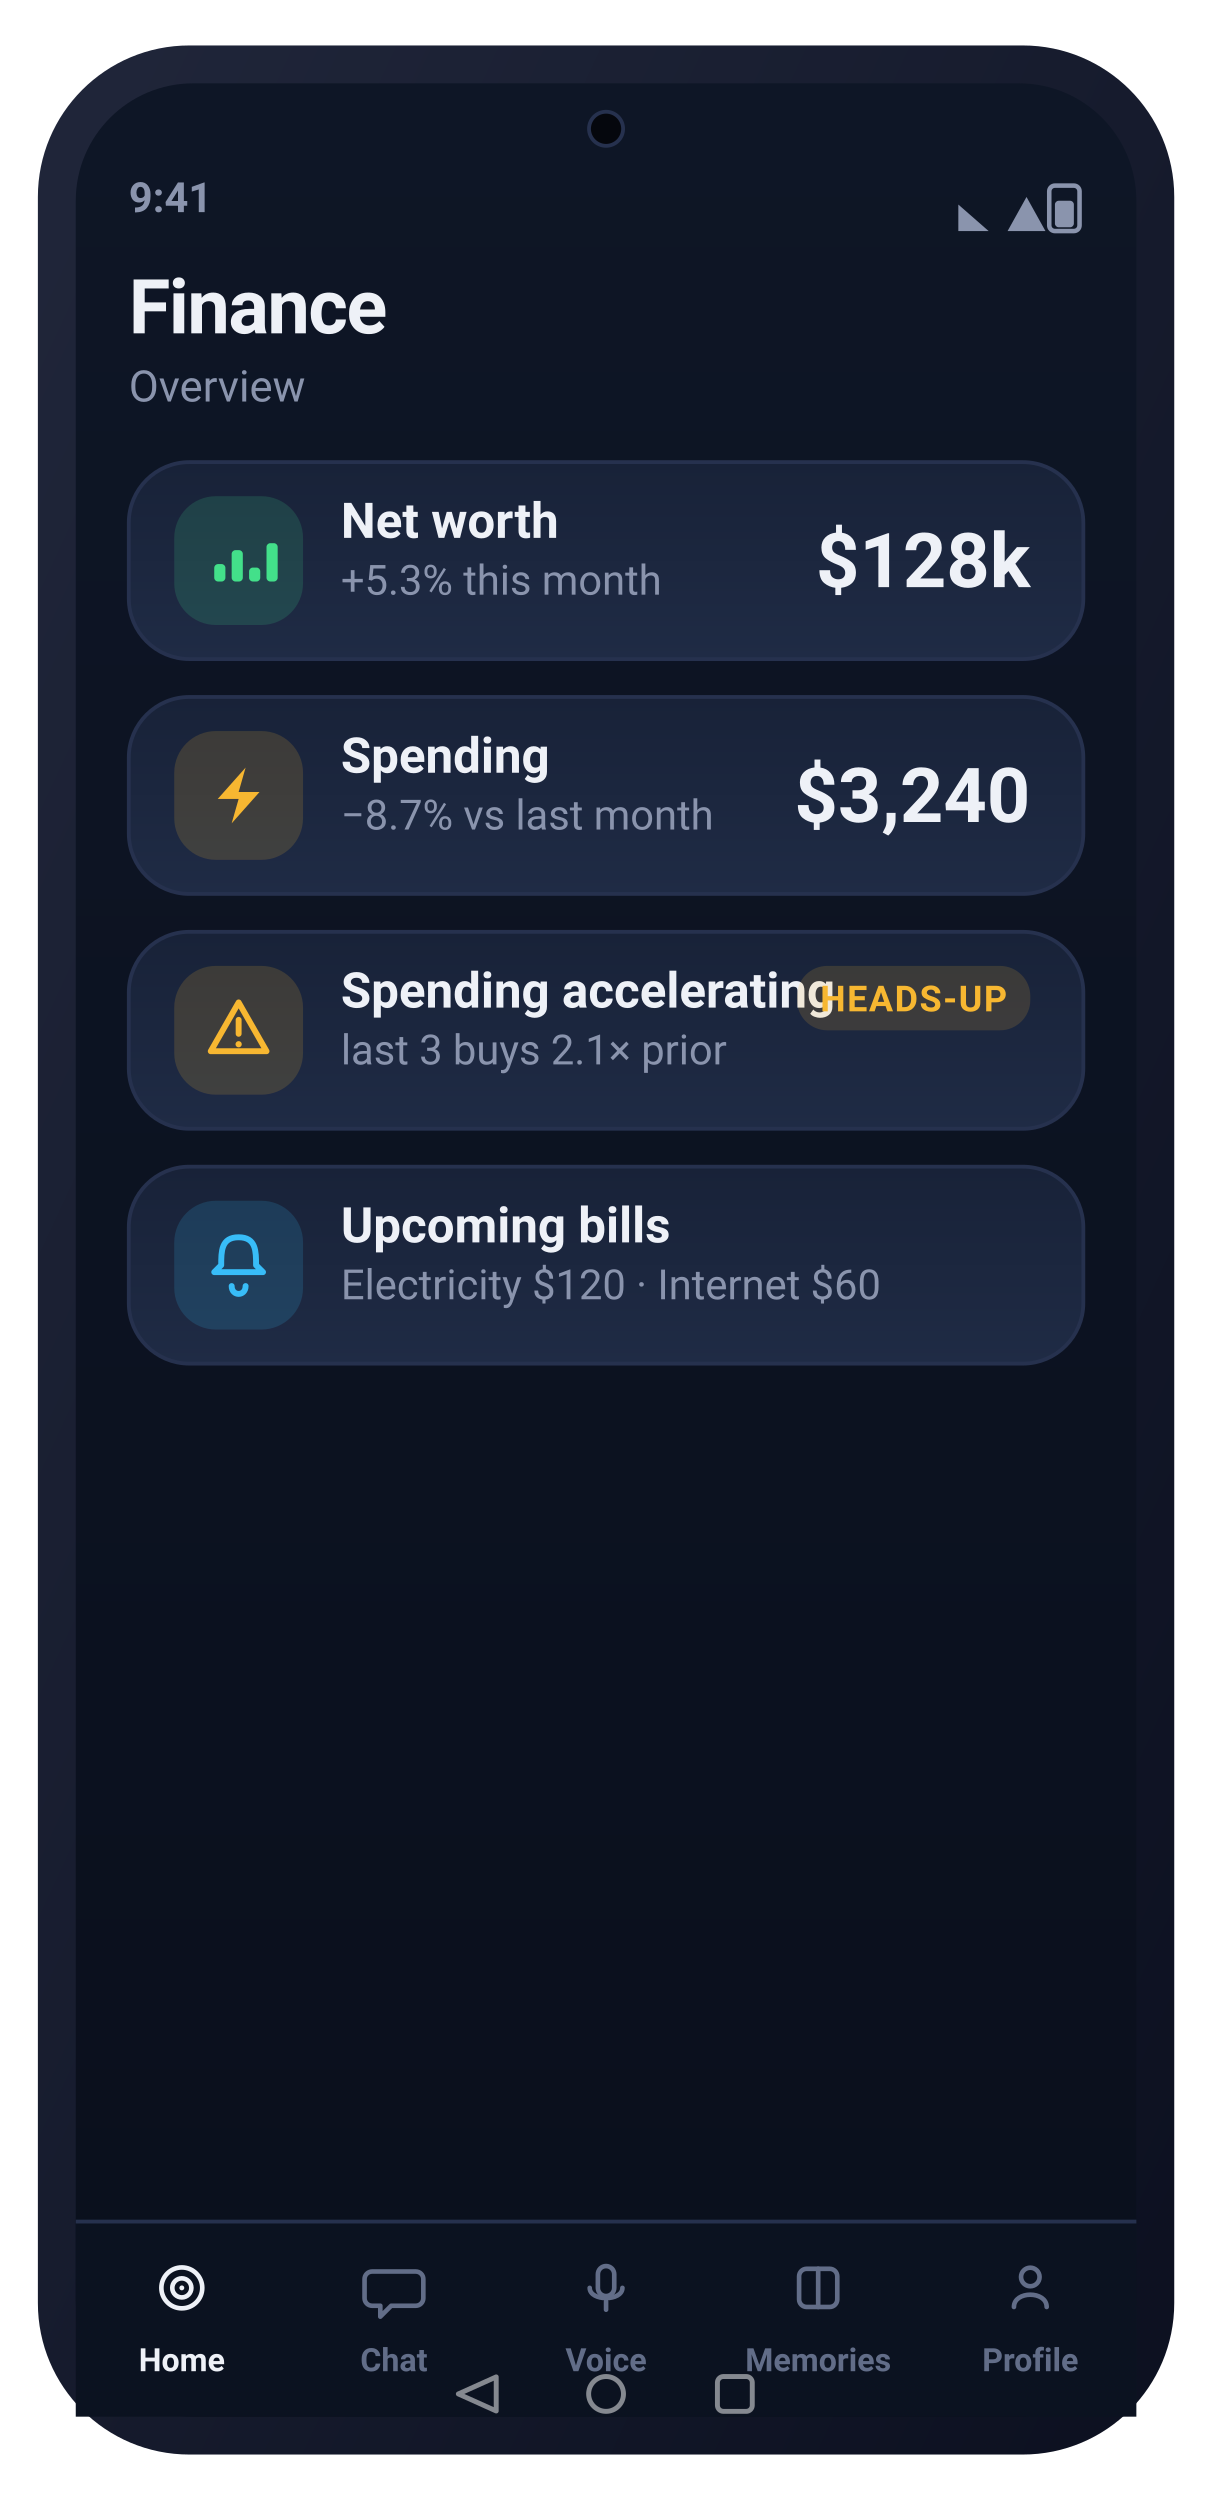
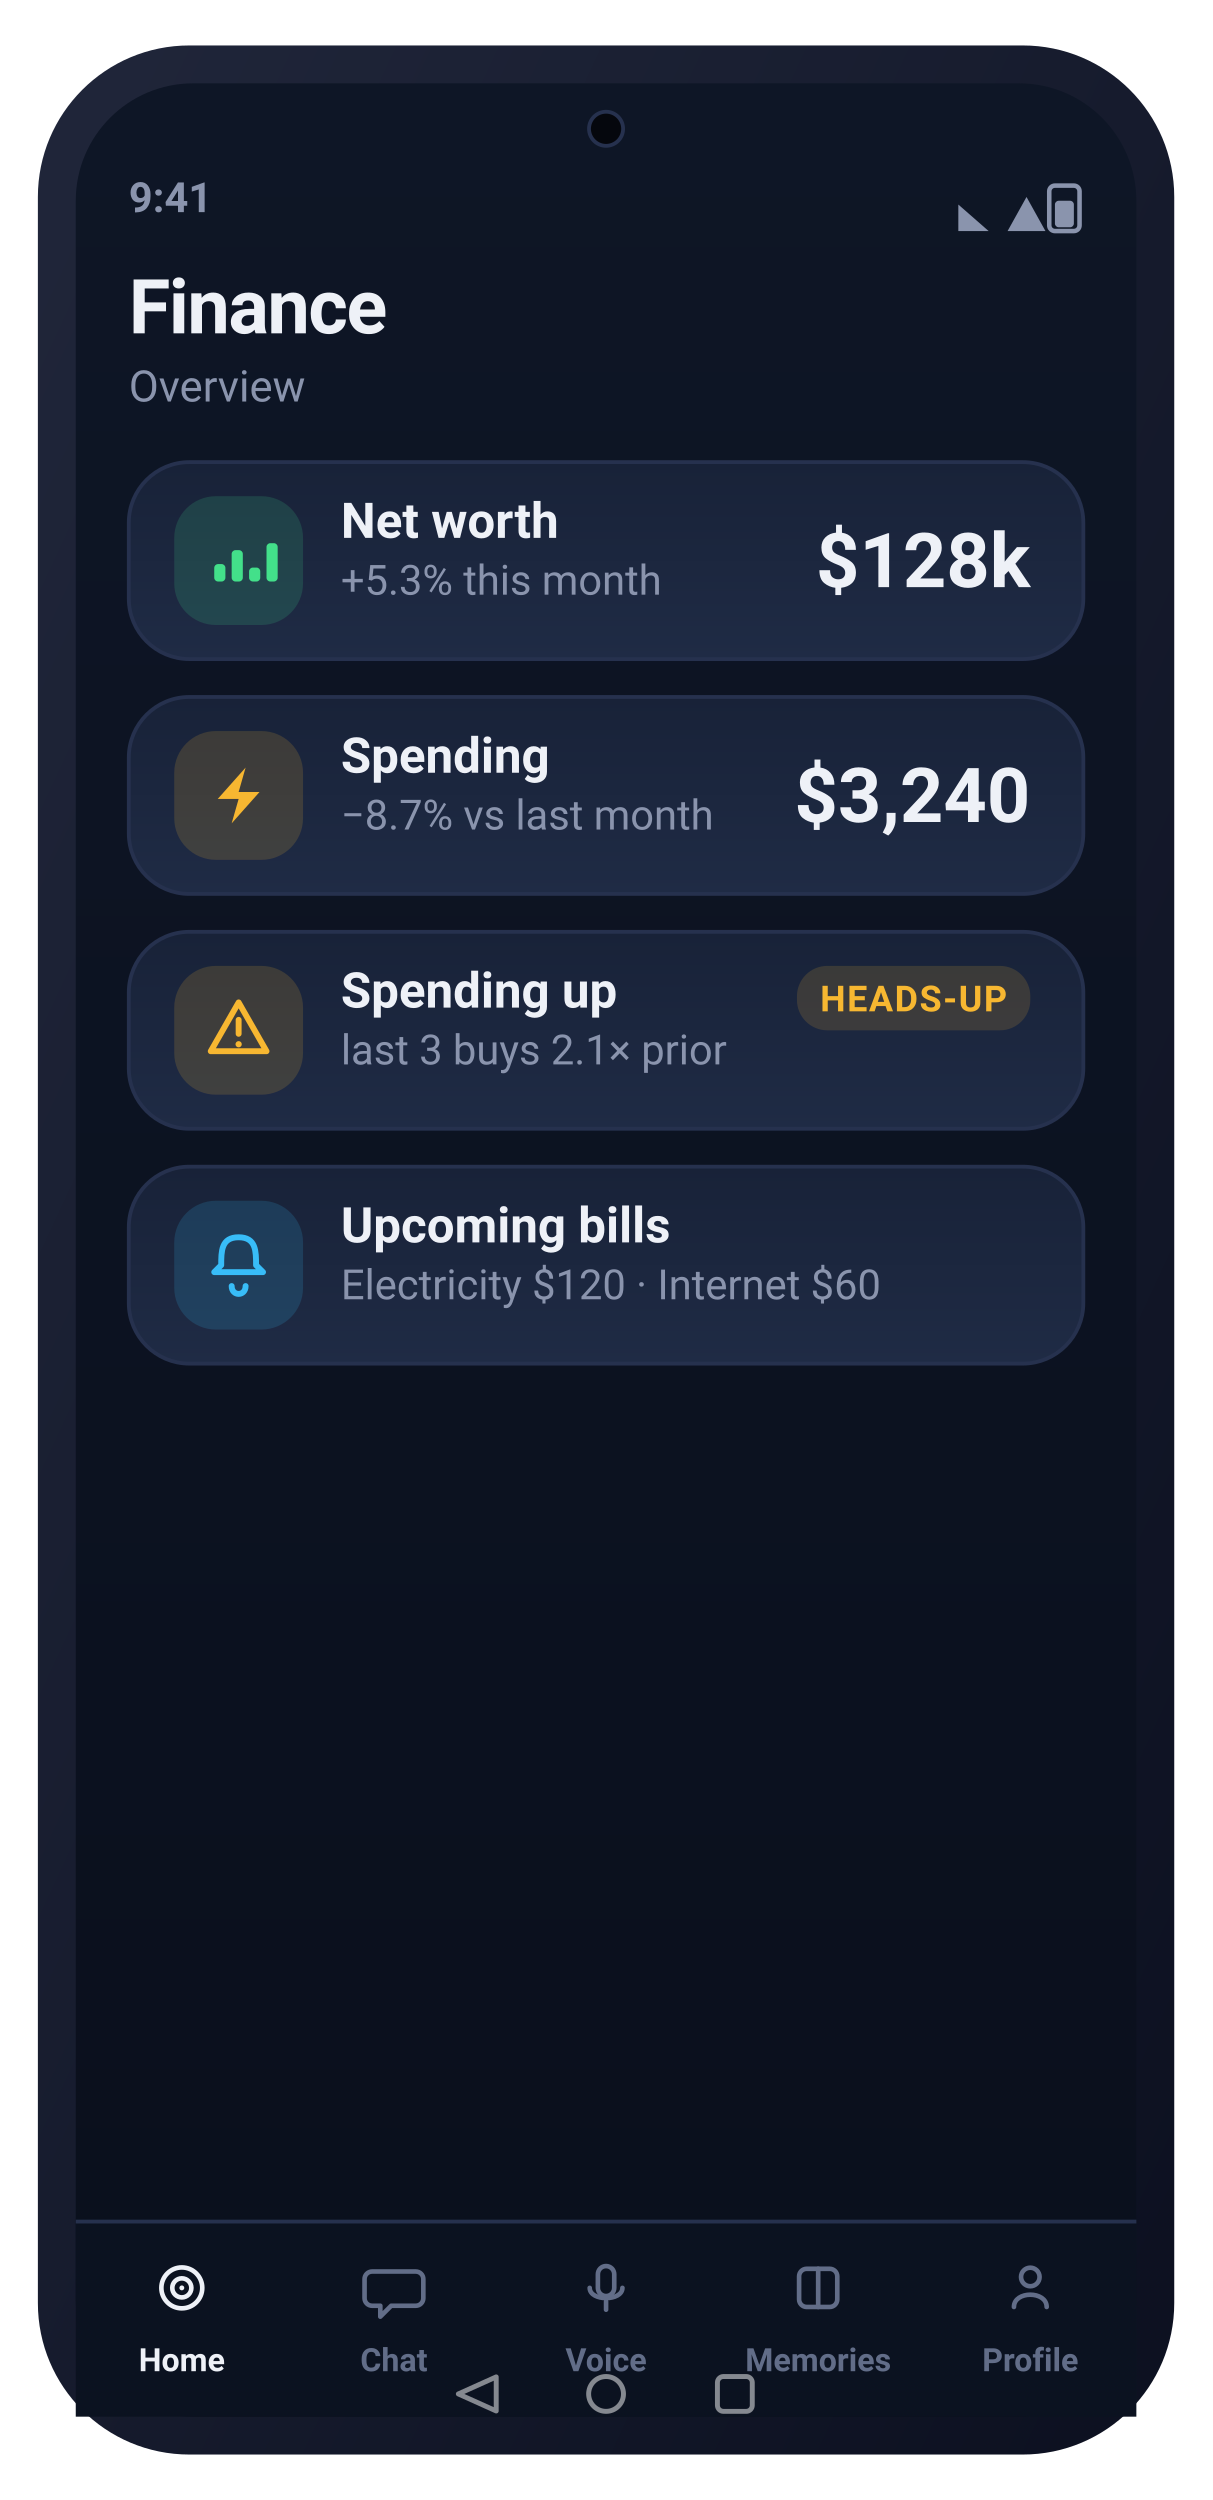
<svg xmlns="http://www.w3.org/2000/svg" width="320" height="660" viewBox="0 0 320 660" role="img" aria-label="Finance screen">
  <defs>
    <linearGradient id="gScr" x1="0" y1="0" x2="0" y2="1">
      <stop offset="0" stop-color="#0e1626" />
      <stop offset="1" stop-color="#0a0f1c" />
    </linearGradient>
    <linearGradient id="gFrame" x1="0" y1="0" x2="1" y2="1">
      <stop offset="0" stop-color="#20263a" />
      <stop offset="1" stop-color="#0c1020" />
    </linearGradient>
    <linearGradient id="gCard" x1="0" y1="0" x2="0" y2="1">
      <stop offset="0" stop-color="#182238" />
      <stop offset="1" stop-color="#1f2b45" />
    </linearGradient>
    <linearGradient id="gBrand" x1="0" y1="0" x2="1" y2="0">
      <stop offset="0" stop-color="#7c5cff" />
      <stop offset="1" stop-color="#3aa0ff" />
    </linearGradient>
    <linearGradient id="gEmer" x1="0" y1="0" x2="0" y2="1">
      <stop offset="0" stop-color="#ff5b52" />
      <stop offset="1" stop-color="#ff3b30" />
    </linearGradient>
    <linearGradient id="mV" x1="0" y1="0" x2="1" y2="0">
      <stop offset="0" stop-color="#7c5cff" />
      <stop offset="1" stop-color="#3aa0ff" />
    </linearGradient>
    <linearGradient id="mO" x1="0" y1="0" x2="1" y2="0">
      <stop offset="0" stop-color="#f7b731" />
      <stop offset="1" stop-color="#ff7a45" />
    </linearGradient>
    <linearGradient id="mG" x1="0" y1="0" x2="1" y2="0">
      <stop offset="0" stop-color="#2fd27a" />
      <stop offset="1" stop-color="#43e08a" />
    </linearGradient>
    <radialGradient id="orb" cx="34%" cy="30%" r="75%">
      <stop offset="0" stop-color="#c3b0ff" />
      <stop offset="42%" stop-color="#7c5cff" />
      <stop offset="80%" stop-color="#2f6cf0" />
      <stop offset="100%" stop-color="#14204a" />
    </radialGradient>
  </defs>
  <rect x="10.0" y="12.0" width="300.0" height="636.0" rx="40" fill="url(#gFrame)" />
  <rect x="20.0" y="22.0" width="280.0" height="616.0" rx="31" fill="url(#gScr)" />
  <circle cx="160.0" cy="34" r="4.5" fill="#05070d" />
  <circle cx="160.0" cy="34" r="4.5" fill="none" stroke="#26314e" stroke-width="1" />
  <text x="34.0" y="56.0" font-family="-apple-system,BlinkMacSystemFont,'SF Pro Text','Segoe UI',Roboto,system-ui,sans-serif" font-size="11" font-weight="600" fill="#8a94ad" text-anchor="start">9:41</text>
  <rect x="277.0" y="49.0" width="8.0" height="12.0" rx="1.5" fill="none" stroke="#8a94ad" stroke-width="1.2" />
  <rect x="278.5" y="53.0" width="5.0" height="7.0" rx="1" fill="#8a94ad" />
  <path d="M266 61 L271 52 L276 61 Z" fill="#8a94ad" />
  <path d="M253 61 L253 54 L261 61 Z" fill="#8a94ad" />
  <text x="34.0" y="88.0" font-family="-apple-system,BlinkMacSystemFont,'SF Pro Text','Segoe UI',Roboto,system-ui,sans-serif" font-size="20" font-weight="700" fill="#eef1f7" text-anchor="start" letter-spacing="-0.4">Finance</text>
  <text x="34.0" y="106.0" font-family="-apple-system,BlinkMacSystemFont,'SF Pro Text','Segoe UI',Roboto,system-ui,sans-serif" font-size="11.5" font-weight="400" fill="#8a94ad" text-anchor="start">Overview</text>
  <rect x="34.0" y="122.0" width="252.0" height="52.0" rx="16" fill="url(#gCard)" stroke="#26314e" stroke-width="1" />
  <rect x="46.0" y="131.0" width="34.0" height="34.0" rx="11" fill="rgba(67,224,138,0.16)" />
  <rect x="56.56" y="148.92" width="2.944" height="4.6" rx="1" fill="#43e08a" />
  <rect x="61.16" y="145.24" width="2.944" height="8.28" rx="1" fill="#43e08a" />
  <rect x="65.76" y="149.84" width="2.944" height="3.68" rx="1" fill="#43e08a" />
  <rect x="70.36" y="143.4" width="2.944" height="10.12" rx="1" fill="#43e08a" />
  <text x="90.0" y="142.0" font-family="-apple-system,BlinkMacSystemFont,'SF Pro Text','Segoe UI',Roboto,system-ui,sans-serif" font-size="13" font-weight="600" fill="#eef1f7" text-anchor="start">Net worth</text>
  <text x="90.0" y="157.0" font-family="-apple-system,BlinkMacSystemFont,'SF Pro Text','Segoe UI',Roboto,system-ui,sans-serif" font-size="11" font-weight="400" fill="#8a94ad" text-anchor="start">+5.3% this month</text>
  <text x="272.0" y="155.0" font-family="-apple-system,BlinkMacSystemFont,'SF Pro Text','Segoe UI',Roboto,system-ui,sans-serif" font-size="20" font-weight="750" fill="#eef1f7" text-anchor="end">$128k</text>
  <rect x="34.0" y="184.0" width="252.0" height="52.0" rx="16" fill="url(#gCard)" stroke="#26314e" stroke-width="1" />
  <rect x="46.0" y="193.0" width="34.0" height="34.0" rx="11" fill="rgba(247,183,49,0.16)" />
  <path d="M64.84 202.64 L57.48 210.92 L63 210.92 L61.16 217.36 L68.52 209.08 L63 209.08 Z" fill="#f7b731" />
  <text x="90.0" y="204.0" font-family="-apple-system,BlinkMacSystemFont,'SF Pro Text','Segoe UI',Roboto,system-ui,sans-serif" font-size="13" font-weight="600" fill="#eef1f7" text-anchor="start">Spending</text>
  <text x="90.0" y="219.0" font-family="-apple-system,BlinkMacSystemFont,'SF Pro Text','Segoe UI',Roboto,system-ui,sans-serif" font-size="11" font-weight="400" fill="#8a94ad" text-anchor="start">−8.7% vs last month</text>
  <text x="272.0" y="217.0" font-family="-apple-system,BlinkMacSystemFont,'SF Pro Text','Segoe UI',Roboto,system-ui,sans-serif" font-size="20" font-weight="750" fill="#eef1f7" text-anchor="end">$3,240</text>
  <rect x="34.0" y="246.0" width="252.0" height="52.0" rx="16" fill="url(#gCard)" stroke="#26314e" stroke-width="1" />
  <rect x="46.0" y="255.0" width="34.0" height="34.0" rx="11" fill="rgba(247,183,49,0.16)" />
  <path d="M63 264.64 L70.36 277.52 H55.64 Z" fill="none" stroke="#f7b731" stroke-width="1.56" stroke-linecap="round" stroke-linejoin="round" />
  <path d="M63 269.24 v3.68" fill="none" stroke="#f7b731" stroke-width="1.56" stroke-linecap="round" stroke-linejoin="round" />
  <circle cx="63" cy="275.68" r="0.828" fill="#f7b731" />
-   <text x="90.0" y="266.0" font-family="-apple-system,BlinkMacSystemFont,'SF Pro Text','Segoe UI',Roboto,system-ui,sans-serif" font-size="13" font-weight="600" fill="#eef1f7" text-anchor="start">Spending accelerating</text>
+   <text x="90.0" y="266.0" font-family="-apple-system,BlinkMacSystemFont,'SF Pro Text','Segoe UI',Roboto,system-ui,sans-serif" font-size="13" font-weight="600" fill="#eef1f7" text-anchor="start">Spending up</text>
  <text x="90.0" y="281.0" font-family="-apple-system,BlinkMacSystemFont,'SF Pro Text','Segoe UI',Roboto,system-ui,sans-serif" font-size="11" font-weight="400" fill="#8a94ad" text-anchor="start">last 3 buys 2.1× prior</text>
  <rect x="210.4" y="255.0" width="61.6" height="17.0" rx="8" fill="rgba(247,183,49,0.15)" />
  <text x="241.2" y="267.0" font-family="-apple-system,BlinkMacSystemFont,'SF Pro Text','Segoe UI',Roboto,system-ui,sans-serif" font-size="9.5" font-weight="700" fill="#f7b731" text-anchor="middle" letter-spacing="0.4">HEADS-UP</text>
  <rect x="34.0" y="308.0" width="252.0" height="52.0" rx="16" fill="url(#gCard)" stroke="#26314e" stroke-width="1" />
  <rect x="46.0" y="317.0" width="34.0" height="34.0" rx="11" fill="rgba(56,189,248,0.16)" />
  <path d="M63 326.64 c4.6 0 4.6 3.68 4.6 7.36 l1.84 1.84 h-12.88 l1.84 -1.84 c0 -3.68 0 -7.36 4.6 -7.36 M61.16 339.52 c0 2.76 3.68 2.76 3.68 0" fill="none" stroke="#38bdf8" stroke-width="1.56" stroke-linecap="round" stroke-linejoin="round" />
  <text x="90.0" y="328.0" font-family="-apple-system,BlinkMacSystemFont,'SF Pro Text','Segoe UI',Roboto,system-ui,sans-serif" font-size="13" font-weight="600" fill="#eef1f7" text-anchor="start">Upcoming bills</text>
  <text x="90.0" y="343.0" font-family="-apple-system,BlinkMacSystemFont,'SF Pro Text','Segoe UI',Roboto,system-ui,sans-serif" font-size="11" font-weight="400" fill="#8a94ad" text-anchor="start">Electricity $120 · Internet $60</text>
  <rect x="20.0" y="586.0" width="280.0" height="52.0" rx="0" fill="#0b1220" />
  <rect x="20" y="586" width="280" height="1" fill="#26314e" />
  <circle cx="48.0" cy="604" r="5.4" fill="none" stroke="#eef1f7" stroke-width="1.22" stroke-linecap="round" stroke-linejoin="round" />
  <circle cx="48.0" cy="604" r="2.52" fill="none" stroke="#eef1f7" stroke-width="1.22" stroke-linecap="round" stroke-linejoin="round" />
  <circle cx="48.0" cy="604" r="0.648" fill="#eef1f7" />
  <text x="48.0" y="626.0" font-family="-apple-system,BlinkMacSystemFont,'SF Pro Text','Segoe UI',Roboto,system-ui,sans-serif" font-size="8.5" font-weight="600" fill="#eef1f7" text-anchor="middle">Home</text>
  <path d="M98.24 599.68 h11.52 a2 2 0 0 1 2 2 v5.04 a2 2 0 0 1 -2 2 h-6.48 l-2.88 2.88 v-2.88 h-2.16 a2 2 0 0 1 -2 -2 v-5.04 a2 2 0 0 1 2 -2 Z" fill="none" stroke="#626d88" stroke-width="1.22" stroke-linecap="round" stroke-linejoin="round" />
  <text x="104.0" y="626.0" font-family="-apple-system,BlinkMacSystemFont,'SF Pro Text','Segoe UI',Roboto,system-ui,sans-serif" font-size="8.5" font-weight="600" fill="#626d88" text-anchor="middle">Chat</text>
  <rect x="157.84" y="598.24" width="4.32" height="7.92" rx="2.16" fill="none" stroke="#626d88" stroke-width="1.22" stroke-linecap="round" stroke-linejoin="round" />
  <path d="M155.68 604 c0 3.6 8.64 3.6 8.64 0 M160.0 607.6 v2.16" fill="none" stroke="#626d88" stroke-width="1.22" stroke-linecap="round" stroke-linejoin="round" />
  <text x="160.0" y="626.0" font-family="-apple-system,BlinkMacSystemFont,'SF Pro Text','Segoe UI',Roboto,system-ui,sans-serif" font-size="8.5" font-weight="600" fill="#626d88" text-anchor="middle">Voice</text>
  <rect x="210.96" y="598.96" width="10.08" height="10.08" rx="2" fill="none" stroke="#626d88" stroke-width="1.22" stroke-linecap="round" stroke-linejoin="round" />
  <path d="M216.0 598.96 v10.08" fill="none" stroke="#626d88" stroke-width="1.22" stroke-linecap="round" stroke-linejoin="round" />
  <text x="216.0" y="626.0" font-family="-apple-system,BlinkMacSystemFont,'SF Pro Text','Segoe UI',Roboto,system-ui,sans-serif" font-size="8.5" font-weight="600" fill="#626d88" text-anchor="middle">Memories</text>
  <circle cx="272.0" cy="601.12" r="2.448" fill="none" stroke="#626d88" stroke-width="1.22" stroke-linecap="round" stroke-linejoin="round" />
  <path d="M267.68 609.04 c0 -4.32 8.64 -4.32 8.64 0" fill="none" stroke="#626d88" stroke-width="1.22" stroke-linecap="round" stroke-linejoin="round" />
  <text x="272.0" y="626.0" font-family="-apple-system,BlinkMacSystemFont,'SF Pro Text','Segoe UI',Roboto,system-ui,sans-serif" font-size="8.5" font-weight="600" fill="#626d88" text-anchor="middle">Profile</text>
  <path d="M131.0 627.5 L121.0 632 L131.0 636.5 Z" fill="none" stroke="rgba(255,255,255,0.5)" stroke-width="1.3" stroke-linejoin="round" />
  <circle cx="160.0" cy="632" r="4.6" fill="none" stroke="rgba(255,255,255,0.5)" stroke-width="1.3" />
  <rect x="189.4" y="627.4" width="9.2" height="9.2" rx="1.6" fill="none" stroke="rgba(255,255,255,0.5)" stroke-width="1.3" />
</svg>
